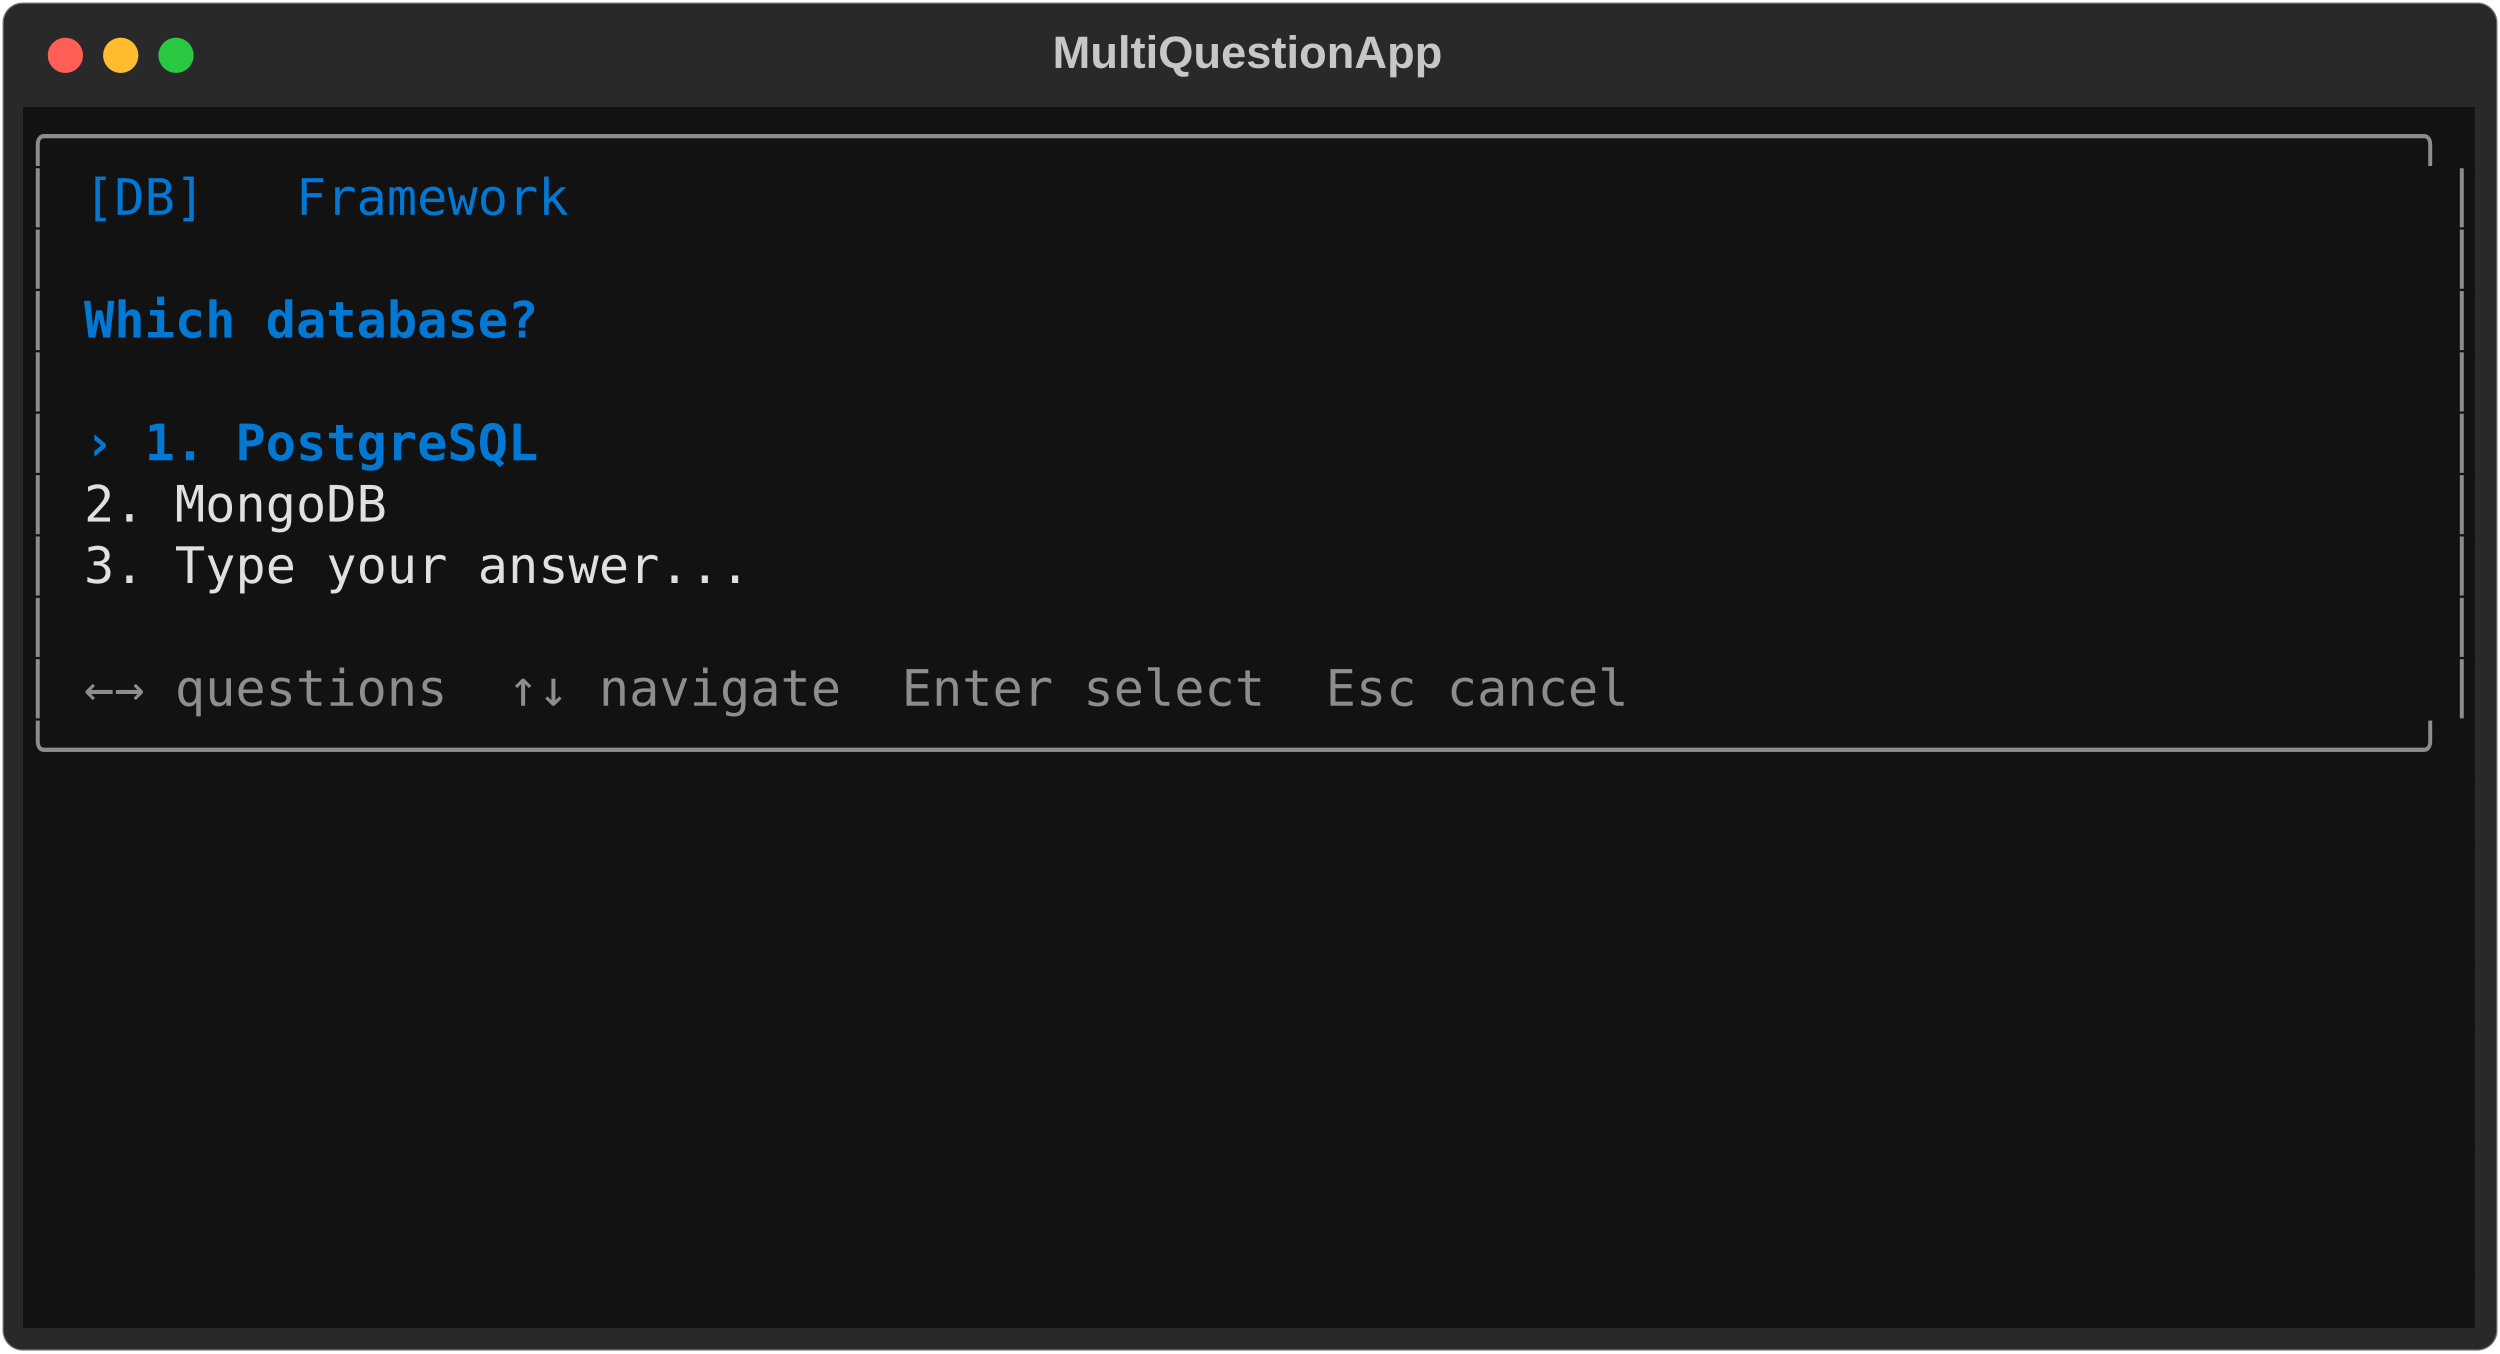
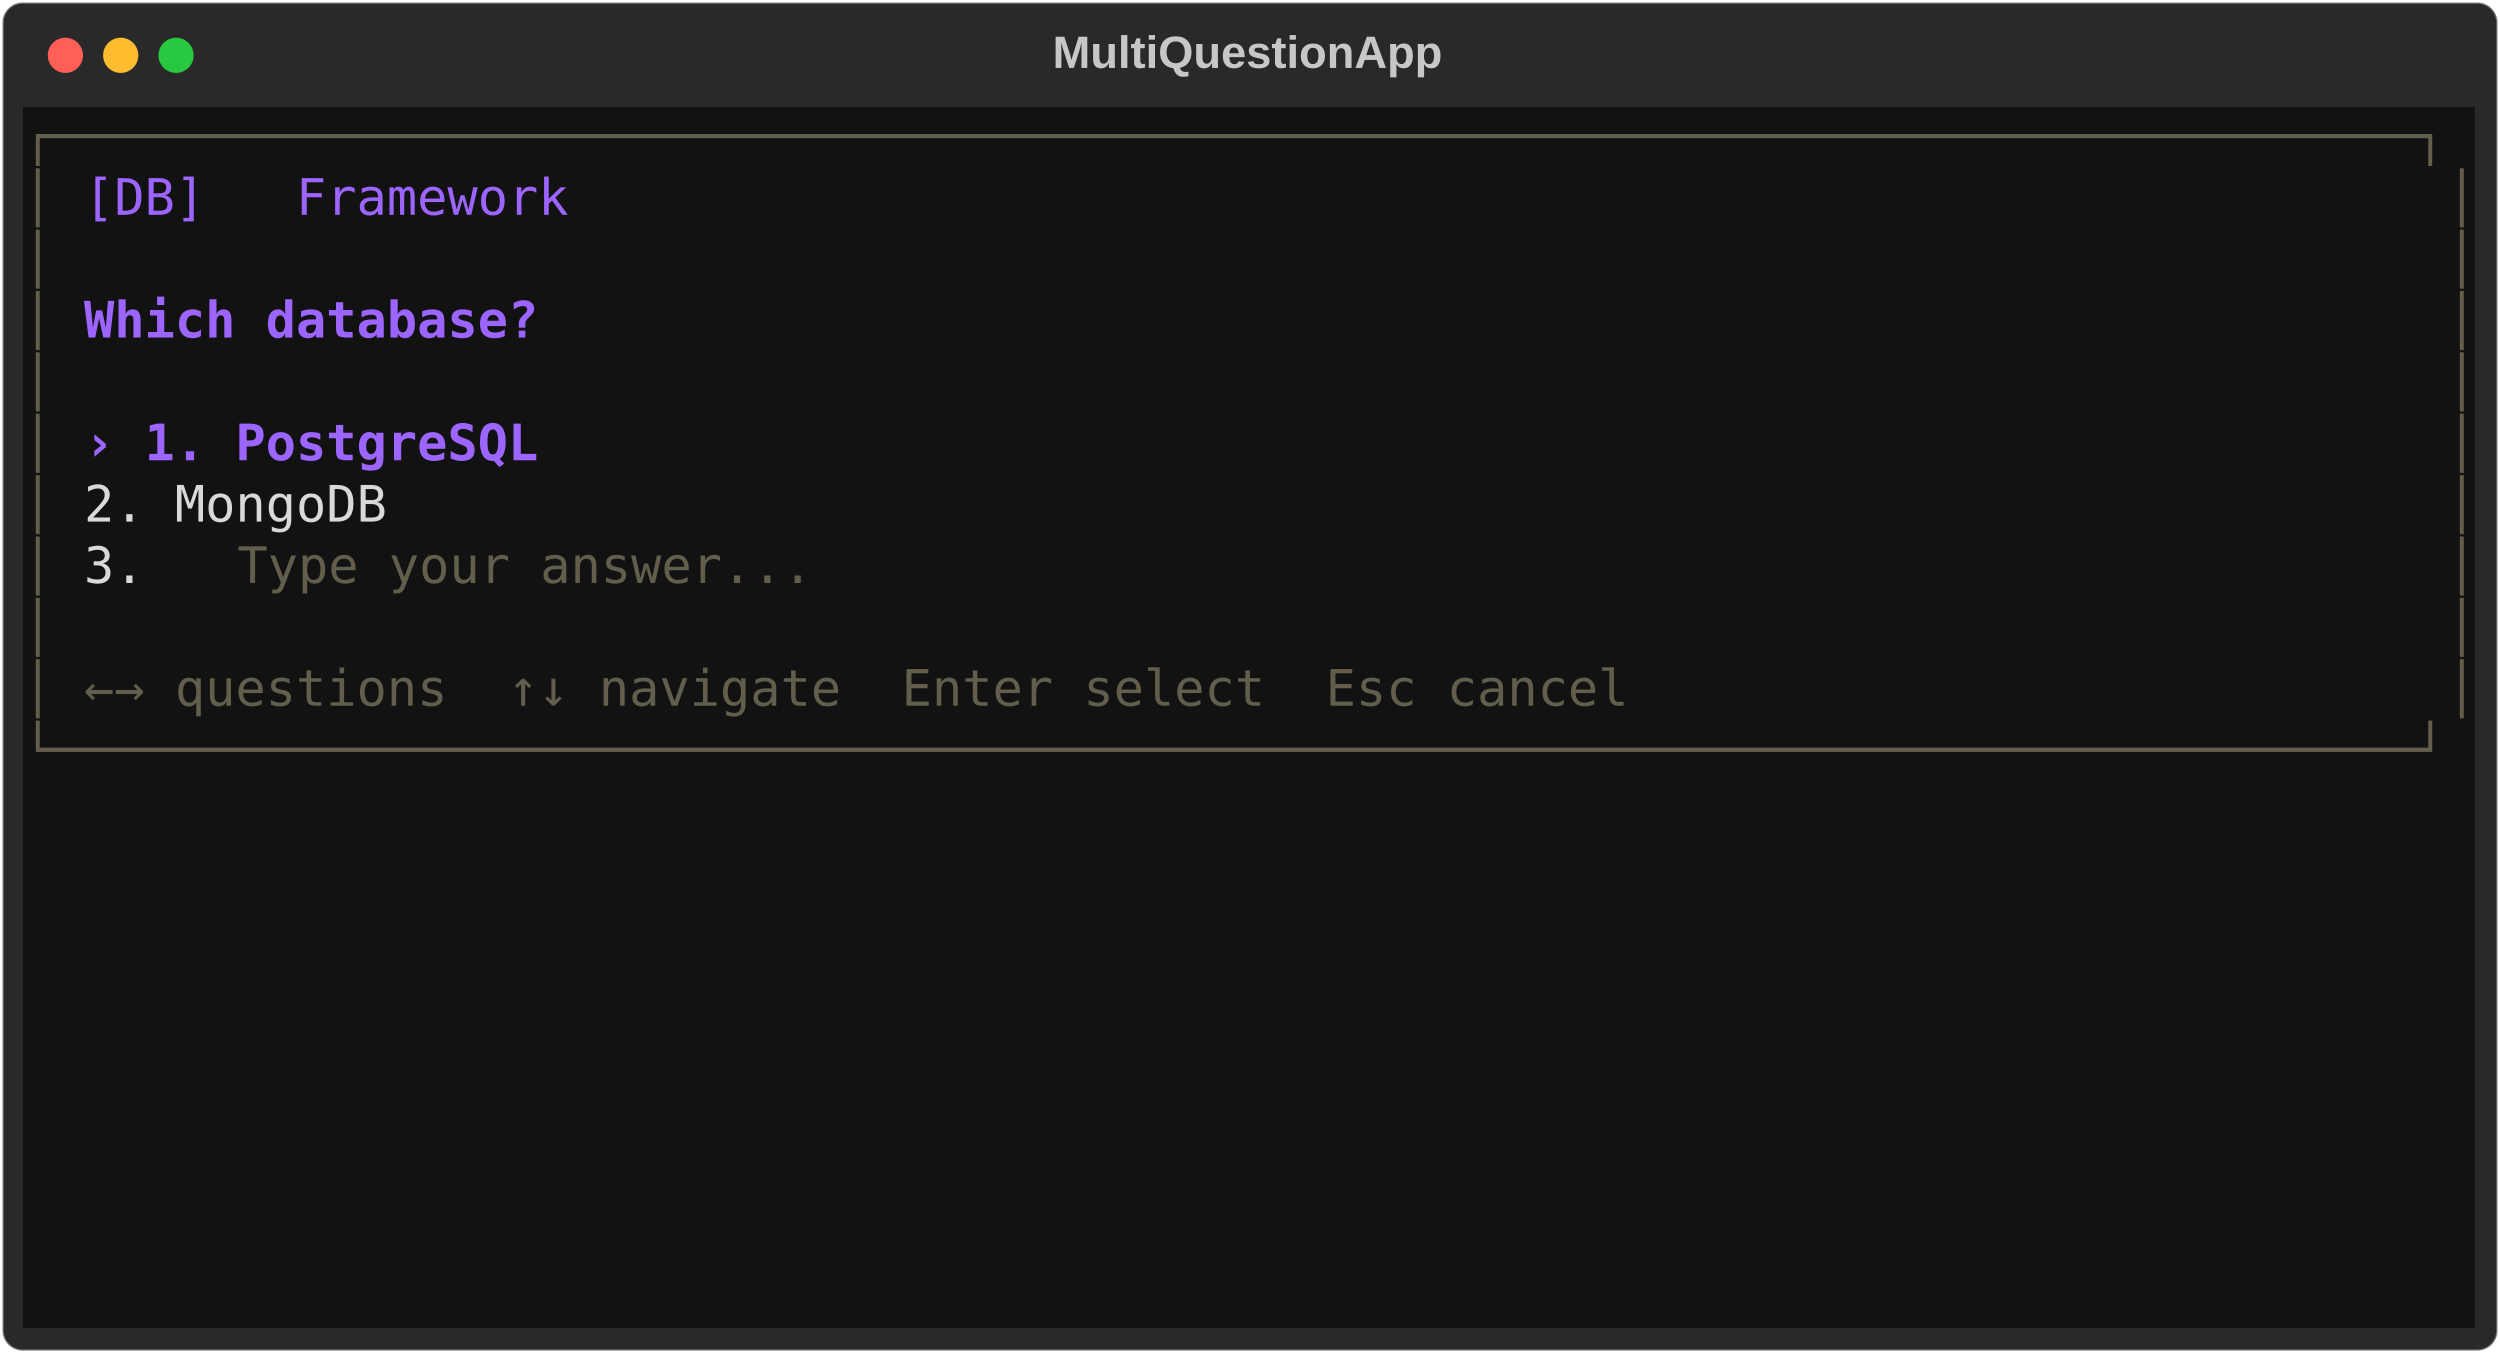
<svg xmlns="http://www.w3.org/2000/svg" class="rich-terminal" viewBox="0 0 994 538.0">
  <style>

    @font-face {
        font-family: "Fira Code";
        src: local("FiraCode-Regular"),
                url("https://cdnjs.cloudflare.com/ajax/libs/firacode/6.2.0/woff2/FiraCode-Regular.woff2") format("woff2"),
                url("https://cdnjs.cloudflare.com/ajax/libs/firacode/6.2.0/woff/FiraCode-Regular.woff") format("woff");
        font-style: normal;
        font-weight: 400;
    }
    @font-face {
        font-family: "Fira Code";
        src: local("FiraCode-Bold"),
                url("https://cdnjs.cloudflare.com/ajax/libs/firacode/6.2.0/woff2/FiraCode-Bold.woff2") format("woff2"),
                url("https://cdnjs.cloudflare.com/ajax/libs/firacode/6.2.0/woff/FiraCode-Bold.woff") format("woff");
        font-style: bold;
        font-weight: 700;
    }

    .terminal-matrix {
        font-family: Fira Code, monospace;
        font-size: 20px;
        line-height: 24.4px;
        font-variant-east-asian: full-width;
    }

    .terminal-title {
        font-size: 18px;
        font-weight: bold;
        font-family: arial;
    }

-     .terminal-r1 { fill: #8d8d8d }
+     .terminal-r1 { fill: #625e4c }
.terminal-r2 { fill: #c5c8c6 }
- .terminal-r3 { fill: #0178d4 }
- .terminal-r4 { fill: #0178d4;font-weight: bold }
- .terminal-r5 { fill: #e0e0e0 }
+ .terminal-r3 { fill: #9d65ff }
+ .terminal-r4 { fill: #9d65ff;font-weight: bold }
+ .terminal-r5 { fill: #d9d9d9 }
    </style>
  <defs>
    <clipPath id="terminal-clip-terminal">
      <rect x="0" y="0" width="975.0" height="487.0" />
    </clipPath>
    <clipPath id="terminal-line-0">
      <rect x="0" y="1.5" width="976" height="24.65" />
    </clipPath>
    <clipPath id="terminal-line-1">
      <rect x="0" y="25.9" width="976" height="24.65" />
    </clipPath>
    <clipPath id="terminal-line-2">
      <rect x="0" y="50.3" width="976" height="24.65" />
    </clipPath>
    <clipPath id="terminal-line-3">
      <rect x="0" y="74.7" width="976" height="24.65" />
    </clipPath>
    <clipPath id="terminal-line-4">
      <rect x="0" y="99.1" width="976" height="24.65" />
    </clipPath>
    <clipPath id="terminal-line-5">
      <rect x="0" y="123.5" width="976" height="24.65" />
    </clipPath>
    <clipPath id="terminal-line-6">
      <rect x="0" y="147.9" width="976" height="24.65" />
    </clipPath>
    <clipPath id="terminal-line-7">
      <rect x="0" y="172.3" width="976" height="24.65" />
    </clipPath>
    <clipPath id="terminal-line-8">
      <rect x="0" y="196.7" width="976" height="24.65" />
    </clipPath>
    <clipPath id="terminal-line-9">
      <rect x="0" y="221.1" width="976" height="24.65" />
    </clipPath>
    <clipPath id="terminal-line-10">
      <rect x="0" y="245.5" width="976" height="24.65" />
    </clipPath>
    <clipPath id="terminal-line-11">
      <rect x="0" y="269.9" width="976" height="24.65" />
    </clipPath>
    <clipPath id="terminal-line-12">
      <rect x="0" y="294.3" width="976" height="24.65" />
    </clipPath>
    <clipPath id="terminal-line-13">
      <rect x="0" y="318.7" width="976" height="24.65" />
    </clipPath>
    <clipPath id="terminal-line-14">
      <rect x="0" y="343.1" width="976" height="24.65" />
    </clipPath>
    <clipPath id="terminal-line-15">
      <rect x="0" y="367.5" width="976" height="24.65" />
    </clipPath>
    <clipPath id="terminal-line-16">
      <rect x="0" y="391.9" width="976" height="24.65" />
    </clipPath>
    <clipPath id="terminal-line-17">
      <rect x="0" y="416.3" width="976" height="24.65" />
    </clipPath>
    <clipPath id="terminal-line-18">
      <rect x="0" y="440.7" width="976" height="24.65" />
    </clipPath>
  </defs>
  <rect fill="#292929" stroke="rgba(255,255,255,0.35)" stroke-width="1" x="1" y="1" width="992" height="536" rx="8" />
  <text class="terminal-title" fill="#c5c8c6" text-anchor="middle" x="496" y="27">MultiQuestionApp</text>
  <g transform="translate(26,22)">
    <circle cx="0" cy="0" r="7" fill="#ff5f57" />
    <circle cx="22" cy="0" r="7" fill="#febc2e" />
    <circle cx="44" cy="0" r="7" fill="#28c840" />
  </g>
  <g transform="translate(9, 41)" clip-path="url(#terminal-clip-terminal)">
    <rect fill="#121212" x="0" y="1.5" width="976" height="24.65" shape-rendering="crispEdges" />
    <rect fill="#121212" x="0" y="25.9" width="12.2" height="24.65" shape-rendering="crispEdges" />
    <rect fill="#121212" x="12.2" y="25.9" width="12.2" height="24.65" shape-rendering="crispEdges" />
    <rect fill="#121212" x="24.4" y="25.9" width="207.4" height="24.65" shape-rendering="crispEdges" />
    <rect fill="#121212" x="231.8" y="25.9" width="732" height="24.65" shape-rendering="crispEdges" />
    <rect fill="#121212" x="963.8" y="25.9" width="12.2" height="24.65" shape-rendering="crispEdges" />
    <rect fill="#121212" x="0" y="50.3" width="12.2" height="24.65" shape-rendering="crispEdges" />
    <rect fill="#121212" x="12.2" y="50.3" width="951.6" height="24.65" shape-rendering="crispEdges" />
    <rect fill="#121212" x="963.8" y="50.3" width="12.2" height="24.65" shape-rendering="crispEdges" />
    <rect fill="#121212" x="0" y="74.7" width="12.2" height="24.65" shape-rendering="crispEdges" />
    <rect fill="#121212" x="12.2" y="74.7" width="12.2" height="24.65" shape-rendering="crispEdges" />
    <rect fill="#121212" x="24.4" y="74.7" width="183" height="24.65" shape-rendering="crispEdges" />
    <rect fill="#121212" x="207.4" y="74.7" width="756.4" height="24.65" shape-rendering="crispEdges" />
    <rect fill="#121212" x="963.8" y="74.7" width="12.2" height="24.65" shape-rendering="crispEdges" />
    <rect fill="#121212" x="0" y="99.1" width="12.2" height="24.65" shape-rendering="crispEdges" />
    <rect fill="#121212" x="12.2" y="99.1" width="951.6" height="24.65" shape-rendering="crispEdges" />
    <rect fill="#121212" x="963.8" y="99.1" width="12.2" height="24.65" shape-rendering="crispEdges" />
    <rect fill="#121212" x="0" y="123.5" width="12.2" height="24.65" shape-rendering="crispEdges" />
    <rect fill="#121212" x="12.2" y="123.5" width="12.2" height="24.65" shape-rendering="crispEdges" />
    <rect fill="#121212" x="24.4" y="123.5" width="183" height="24.65" shape-rendering="crispEdges" />
    <rect fill="#121212" x="207.4" y="123.5" width="756.4" height="24.65" shape-rendering="crispEdges" />
    <rect fill="#121212" x="963.8" y="123.5" width="12.2" height="24.65" shape-rendering="crispEdges" />
    <rect fill="#121212" x="0" y="147.9" width="12.2" height="24.65" shape-rendering="crispEdges" />
    <rect fill="#121212" x="12.2" y="147.9" width="12.2" height="24.65" shape-rendering="crispEdges" />
    <rect fill="#121212" x="24.4" y="147.9" width="146.4" height="24.65" shape-rendering="crispEdges" />
    <rect fill="#121212" x="170.8" y="147.9" width="793" height="24.65" shape-rendering="crispEdges" />
    <rect fill="#121212" x="963.8" y="147.9" width="12.2" height="24.65" shape-rendering="crispEdges" />
    <rect fill="#121212" x="0" y="172.3" width="12.2" height="24.65" shape-rendering="crispEdges" />
    <rect fill="#121212" x="12.2" y="172.3" width="12.2" height="24.65" shape-rendering="crispEdges" />
-     <rect fill="#121212" x="24.4" y="172.3" width="292.8" height="24.65" shape-rendering="crispEdges" />
+     <rect fill="#121212" x="24.4" y="172.3" width="61" height="24.65" shape-rendering="crispEdges" />
+     <rect fill="#121212" x="85.4" y="172.3" width="231.8" height="24.65" shape-rendering="crispEdges" />
    <rect fill="#121212" x="317.2" y="172.3" width="646.6" height="24.65" shape-rendering="crispEdges" />
    <rect fill="#121212" x="963.8" y="172.3" width="12.2" height="24.65" shape-rendering="crispEdges" />
    <rect fill="#121212" x="0" y="196.7" width="12.2" height="24.65" shape-rendering="crispEdges" />
    <rect fill="#121212" x="12.2" y="196.7" width="951.6" height="24.65" shape-rendering="crispEdges" />
    <rect fill="#121212" x="963.8" y="196.7" width="12.2" height="24.65" shape-rendering="crispEdges" />
    <rect fill="#121212" x="0" y="221.1" width="12.2" height="24.65" shape-rendering="crispEdges" />
    <rect fill="#121212" x="12.2" y="221.1" width="12.2" height="24.65" shape-rendering="crispEdges" />
    <rect fill="#121212" x="24.4" y="221.1" width="622.2" height="24.65" shape-rendering="crispEdges" />
    <rect fill="#121212" x="646.6" y="221.1" width="317.2" height="24.65" shape-rendering="crispEdges" />
    <rect fill="#121212" x="963.8" y="221.1" width="12.2" height="24.65" shape-rendering="crispEdges" />
    <rect fill="#121212" x="0" y="245.5" width="976" height="24.65" shape-rendering="crispEdges" />
    <rect fill="#121212" x="0" y="269.9" width="976" height="24.65" shape-rendering="crispEdges" />
    <rect fill="#121212" x="0" y="294.3" width="976" height="24.65" shape-rendering="crispEdges" />
    <rect fill="#121212" x="0" y="318.7" width="976" height="24.65" shape-rendering="crispEdges" />
    <rect fill="#121212" x="0" y="343.1" width="976" height="24.65" shape-rendering="crispEdges" />
    <rect fill="#121212" x="0" y="367.5" width="976" height="24.65" shape-rendering="crispEdges" />
    <rect fill="#121212" x="0" y="391.9" width="976" height="24.65" shape-rendering="crispEdges" />
    <rect fill="#121212" x="0" y="416.3" width="976" height="24.65" shape-rendering="crispEdges" />
    <rect fill="#121212" x="0" y="440.7" width="976" height="24.65" shape-rendering="crispEdges" />
    <rect fill="#121212" x="0" y="465.1" width="976" height="24.65" shape-rendering="crispEdges" />
    <g class="terminal-matrix">
-       <text class="terminal-r1" x="0" y="20" textLength="976" clip-path="url(#terminal-line-0)">╭──────────────────────────────────────────────────────────────────────────────╮</text>
+       <text class="terminal-r1" x="0" y="20" textLength="976" clip-path="url(#terminal-line-0)">┌──────────────────────────────────────────────────────────────────────────────┐</text>
      <text class="terminal-r2" x="976" y="20" textLength="12.2" clip-path="url(#terminal-line-0)">
</text>
      <text class="terminal-r1" x="0" y="44.4" textLength="12.2" clip-path="url(#terminal-line-1)">│</text>
      <text class="terminal-r3" x="24.4" y="44.4" textLength="207.4" clip-path="url(#terminal-line-1)">[DB]   Framework </text>
      <text class="terminal-r1" x="963.8" y="44.4" textLength="12.2" clip-path="url(#terminal-line-1)">│</text>
      <text class="terminal-r2" x="976" y="44.4" textLength="12.2" clip-path="url(#terminal-line-1)">
</text>
      <text class="terminal-r1" x="0" y="68.8" textLength="12.2" clip-path="url(#terminal-line-2)">│</text>
      <text class="terminal-r1" x="963.8" y="68.8" textLength="12.2" clip-path="url(#terminal-line-2)">│</text>
      <text class="terminal-r2" x="976" y="68.8" textLength="12.2" clip-path="url(#terminal-line-2)">
</text>
      <text class="terminal-r1" x="0" y="93.2" textLength="12.2" clip-path="url(#terminal-line-3)">│</text>
      <text class="terminal-r4" x="24.4" y="93.2" textLength="183" clip-path="url(#terminal-line-3)">Which database?</text>
      <text class="terminal-r1" x="963.8" y="93.2" textLength="12.2" clip-path="url(#terminal-line-3)">│</text>
      <text class="terminal-r2" x="976" y="93.2" textLength="12.2" clip-path="url(#terminal-line-3)">
</text>
      <text class="terminal-r1" x="0" y="117.6" textLength="12.2" clip-path="url(#terminal-line-4)">│</text>
      <text class="terminal-r1" x="963.8" y="117.6" textLength="12.2" clip-path="url(#terminal-line-4)">│</text>
      <text class="terminal-r2" x="976" y="117.6" textLength="12.2" clip-path="url(#terminal-line-4)">
</text>
      <text class="terminal-r1" x="0" y="142" textLength="12.2" clip-path="url(#terminal-line-5)">│</text>
      <text class="terminal-r4" x="24.4" y="142" textLength="183" clip-path="url(#terminal-line-5)">› 1. PostgreSQL</text>
      <text class="terminal-r1" x="963.8" y="142" textLength="12.2" clip-path="url(#terminal-line-5)">│</text>
      <text class="terminal-r2" x="976" y="142" textLength="12.2" clip-path="url(#terminal-line-5)">
</text>
      <text class="terminal-r1" x="0" y="166.4" textLength="12.2" clip-path="url(#terminal-line-6)">│</text>
      <text class="terminal-r5" x="24.4" y="166.4" textLength="146.4" clip-path="url(#terminal-line-6)">  2. MongoDB</text>
      <text class="terminal-r1" x="963.8" y="166.4" textLength="12.2" clip-path="url(#terminal-line-6)">│</text>
      <text class="terminal-r2" x="976" y="166.4" textLength="12.2" clip-path="url(#terminal-line-6)">
</text>
      <text class="terminal-r1" x="0" y="190.8" textLength="12.2" clip-path="url(#terminal-line-7)">│</text>
-       <text class="terminal-r5" x="24.4" y="190.8" textLength="292.8" clip-path="url(#terminal-line-7)">  3. Type your answer...</text>
+       <text class="terminal-r5" x="24.4" y="190.8" textLength="61" clip-path="url(#terminal-line-7)">  3. </text>
+       <text class="terminal-r1" x="85.4" y="190.8" textLength="231.8" clip-path="url(#terminal-line-7)">Type your answer...</text>
      <text class="terminal-r1" x="963.8" y="190.8" textLength="12.2" clip-path="url(#terminal-line-7)">│</text>
      <text class="terminal-r2" x="976" y="190.8" textLength="12.2" clip-path="url(#terminal-line-7)">
</text>
      <text class="terminal-r1" x="0" y="215.2" textLength="12.2" clip-path="url(#terminal-line-8)">│</text>
      <text class="terminal-r1" x="963.8" y="215.2" textLength="12.2" clip-path="url(#terminal-line-8)">│</text>
      <text class="terminal-r2" x="976" y="215.2" textLength="12.2" clip-path="url(#terminal-line-8)">
</text>
      <text class="terminal-r1" x="0" y="239.6" textLength="12.2" clip-path="url(#terminal-line-9)">│</text>
      <text class="terminal-r1" x="24.4" y="239.6" textLength="622.2" clip-path="url(#terminal-line-9)">←→ questions  ↑↓ navigate  Enter select  Esc cancel</text>
      <text class="terminal-r1" x="963.8" y="239.6" textLength="12.2" clip-path="url(#terminal-line-9)">│</text>
      <text class="terminal-r2" x="976" y="239.6" textLength="12.2" clip-path="url(#terminal-line-9)">
</text>
-       <text class="terminal-r1" x="0" y="264" textLength="976" clip-path="url(#terminal-line-10)">╰──────────────────────────────────────────────────────────────────────────────╯</text>
+       <text class="terminal-r1" x="0" y="264" textLength="976" clip-path="url(#terminal-line-10)">└──────────────────────────────────────────────────────────────────────────────┘</text>
      <text class="terminal-r2" x="976" y="264" textLength="12.2" clip-path="url(#terminal-line-10)">
</text>
      <text class="terminal-r2" x="976" y="288.4" textLength="12.2" clip-path="url(#terminal-line-11)">
</text>
      <text class="terminal-r2" x="976" y="312.8" textLength="12.2" clip-path="url(#terminal-line-12)">
</text>
      <text class="terminal-r2" x="976" y="337.2" textLength="12.2" clip-path="url(#terminal-line-13)">
</text>
      <text class="terminal-r2" x="976" y="361.6" textLength="12.2" clip-path="url(#terminal-line-14)">
</text>
      <text class="terminal-r2" x="976" y="386" textLength="12.2" clip-path="url(#terminal-line-15)">
</text>
      <text class="terminal-r2" x="976" y="410.4" textLength="12.2" clip-path="url(#terminal-line-16)">
</text>
      <text class="terminal-r2" x="976" y="434.8" textLength="12.2" clip-path="url(#terminal-line-17)">
</text>
      <text class="terminal-r2" x="976" y="459.2" textLength="12.2" clip-path="url(#terminal-line-18)">
</text>
    </g>
  </g>
</svg>
